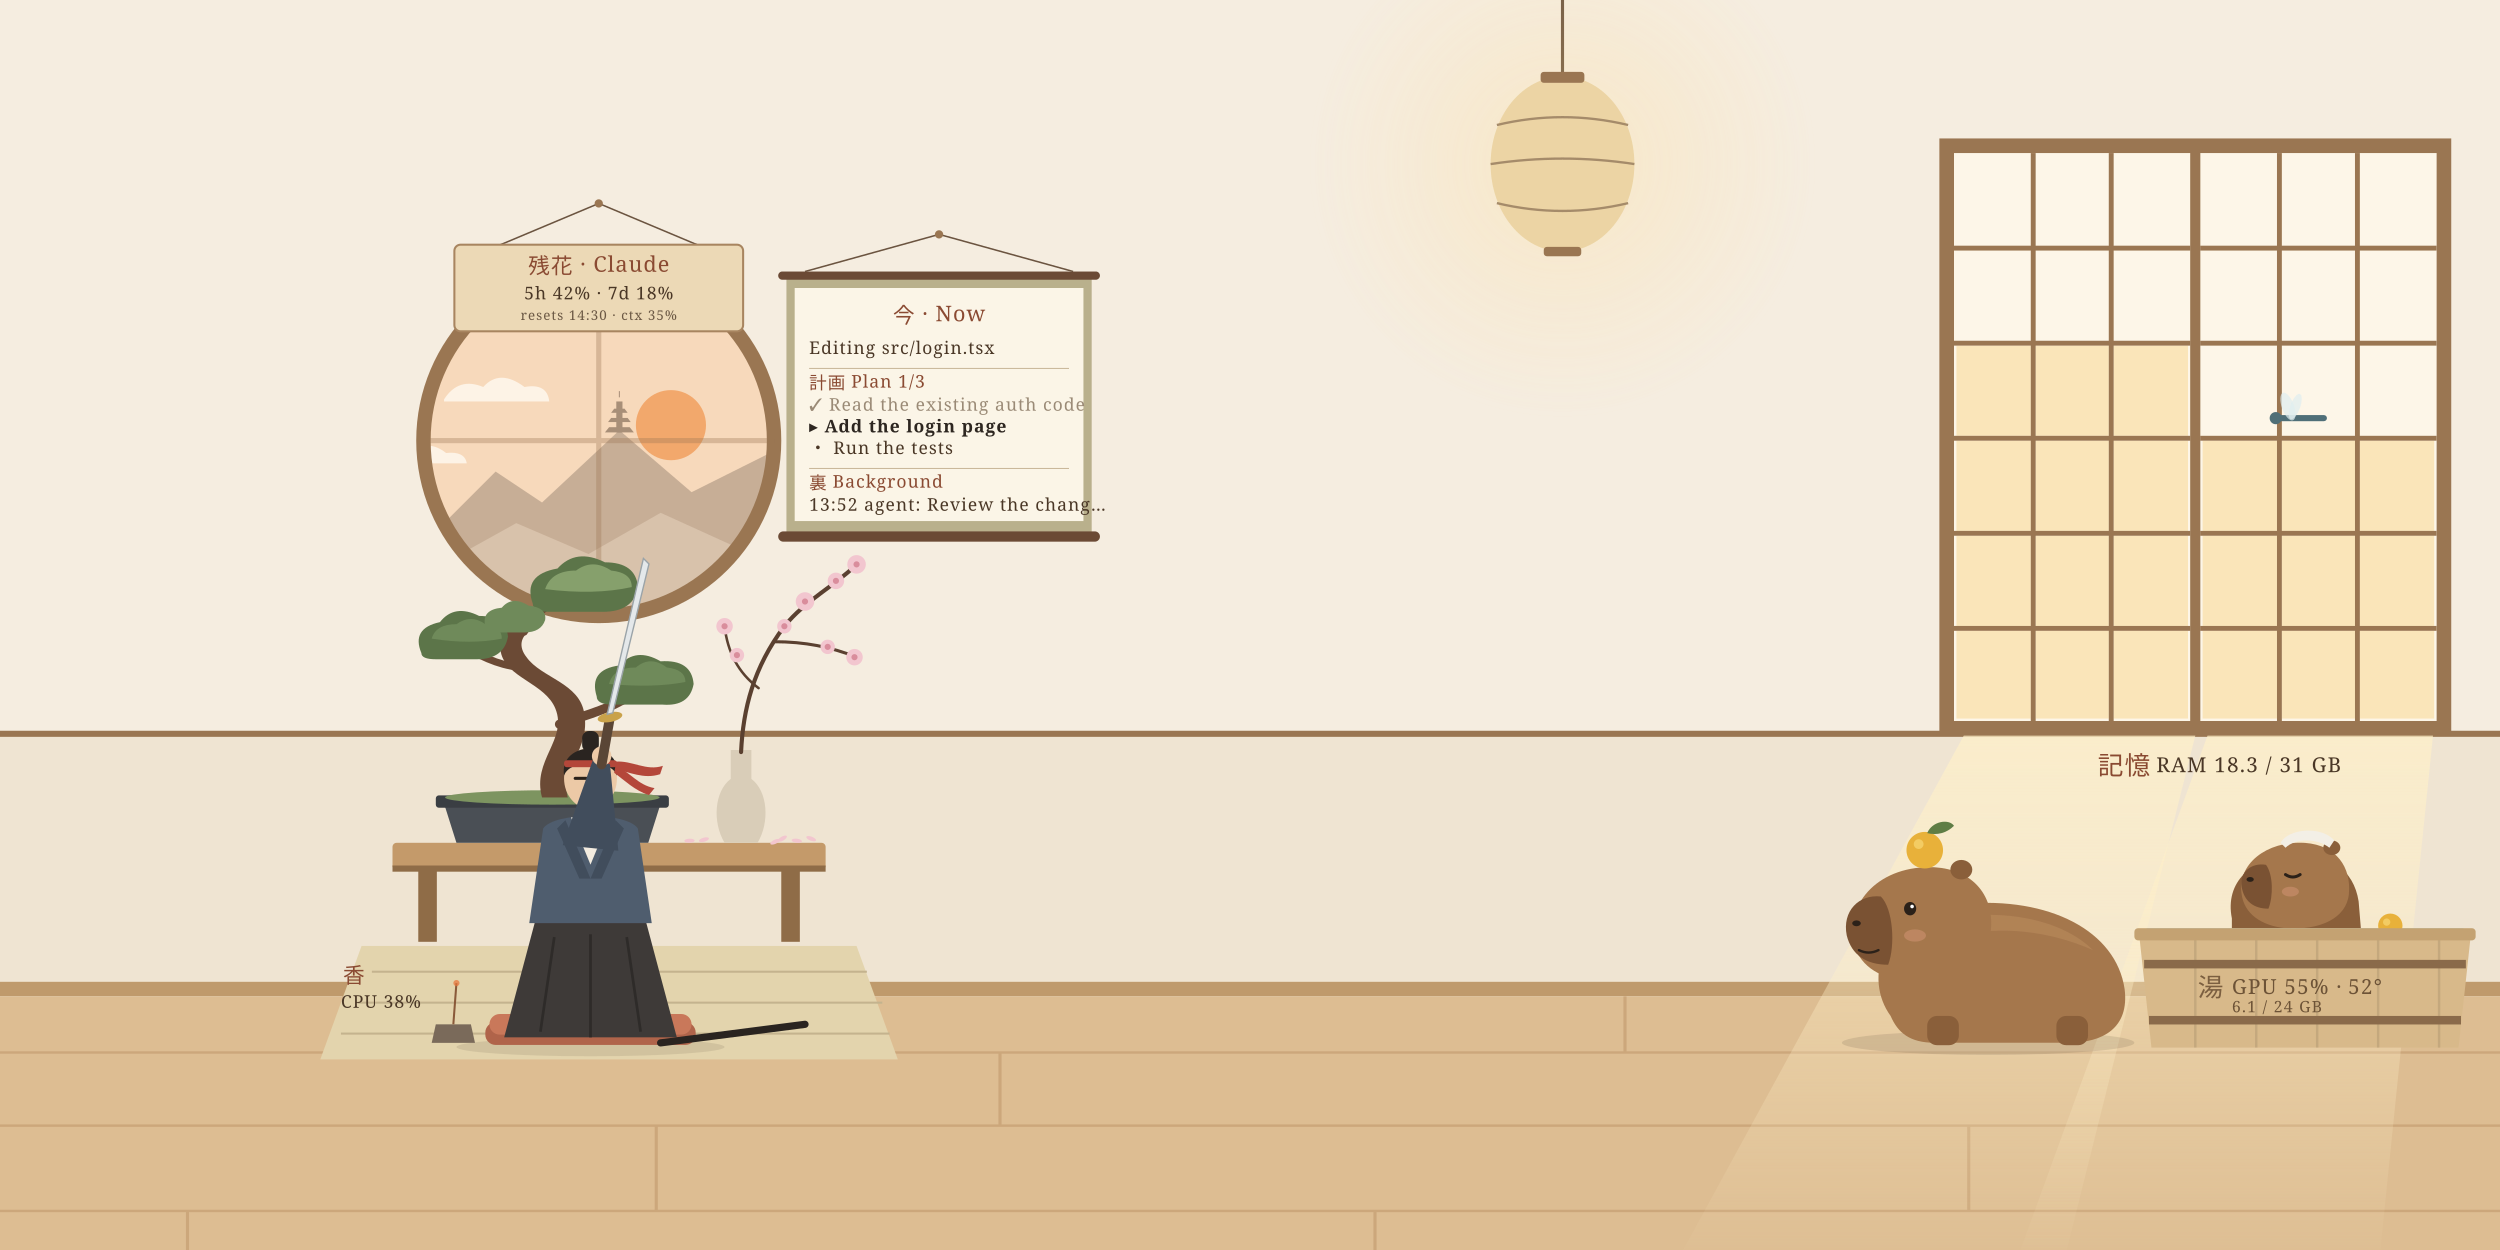
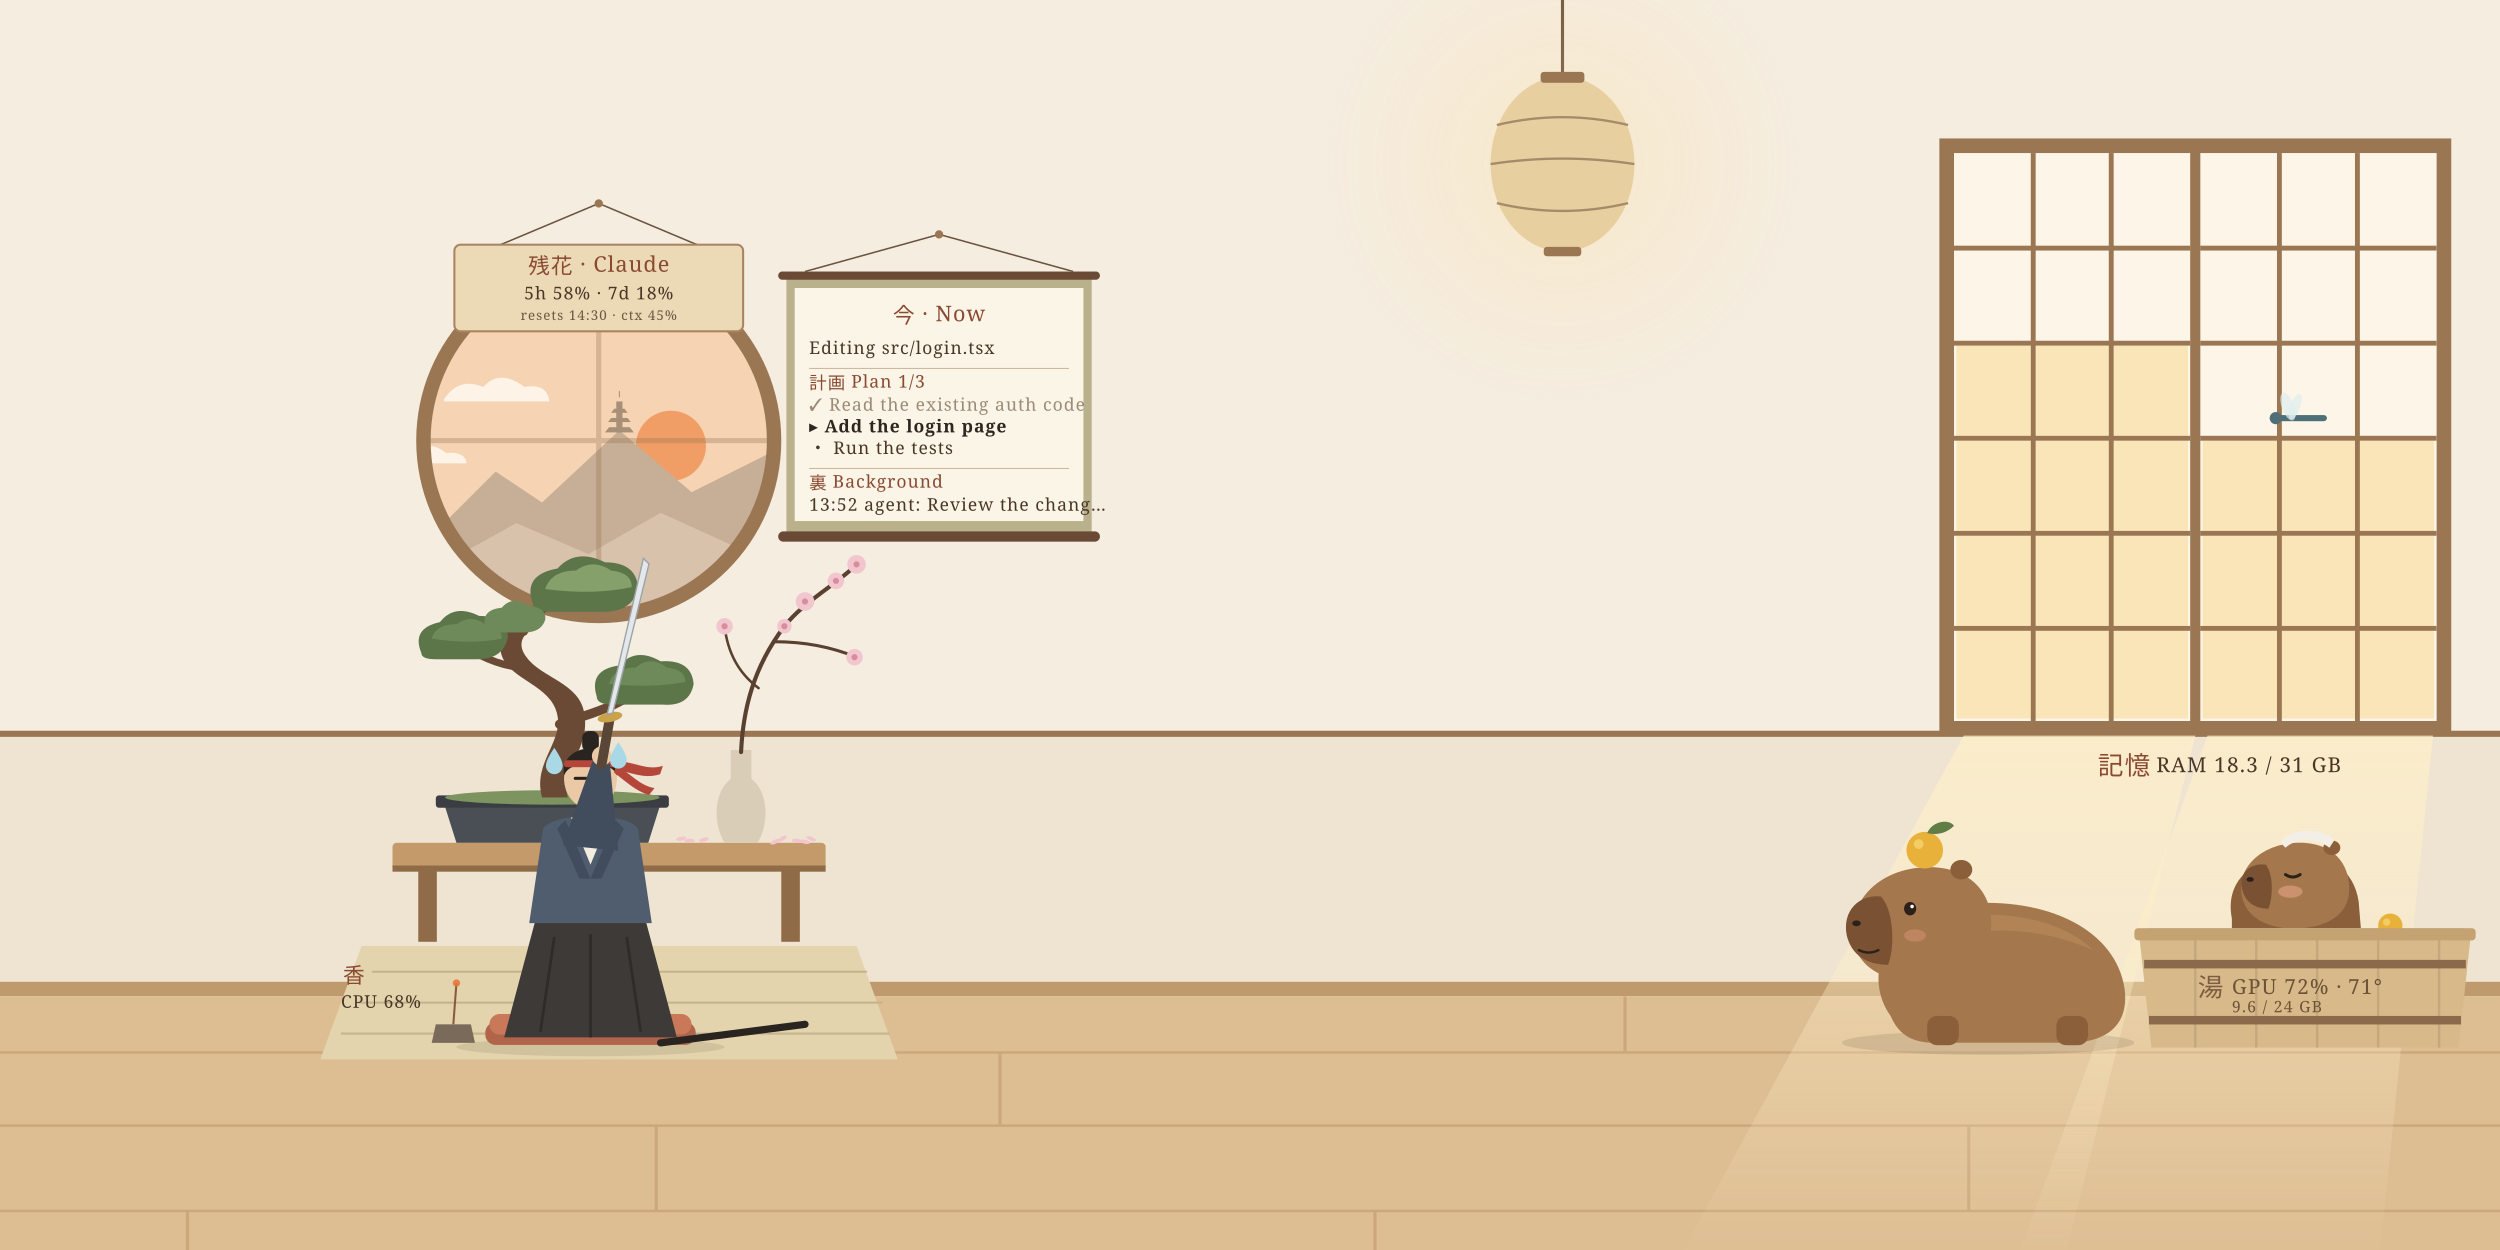
<svg xmlns="http://www.w3.org/2000/svg" width="1600" height="800" viewBox="0 70 1600 800" preserveAspectRatio="xMidYMid slice">
  <defs>
    <radialGradient id="lampglow" cx="50%" cy="50%" r="50%">
      <stop offset="0%" class="glow-in" />
      <stop offset="100%" class="glow-out" />
    </radialGradient>
    <linearGradient id="beam" x1="0" y1="0" x2="0" y2="1">
      <stop offset="0%" class="beam-top" />
      <stop offset="100%" class="beam-bot" />
    </linearGradient>
    <clipPath id="moonwin">
      <circle cx="270" cy="300" r="165" />
    </clipPath>
    <clipPath id="tubclip">
      <rect x="0" y="-200" width="400" height="300" />
    </clipPath>
    <filter id="steamsoft" x="-50%" y="-50%" width="200%" height="200%">
      <feGaussianBlur stdDeviation="4" />
    </filter>
  </defs>
  <style>
  .wall { fill: #f5ede0; }
  .wall-low { fill: #efe4d2; }
  .floor { fill: #ddbd92; }
  .plank { stroke: #cca77b; stroke-width: 2; fill: none; }
  .skirt { fill: #bf9a6c; }
  .frame { fill: #9a7652; }
  .frame-s { stroke: #9a7652; fill: none; }
  .paper { fill: #fdf6e8; }
  .sky { fill: #f8e6cf; }
  .mtn { fill: #d8c2ab; }
  .mtn2 { fill: #c7ae96; }
  .orb { fill: #f6c27c; }
  .cloud { fill: #fdf3e6; }
  .star { fill: #ffffff; opacity: 0; }
  .shelf { fill: #c49a6a; }
  .shelf-d { fill: #8f6c47; }
  .pot { fill: #4a4f55; }
  .pot-d { fill: #3a3e43; }
  .trunk { fill: #6b4a35; }
  .trunk-s { stroke: #6b4a35; fill: none; stroke-linecap: round; }
  .leaf1 { fill: #6f8a5a; }
  .leaf2 { fill: #86a06c; }
  .leaf3 { fill: #5c7549; }
  .moss { fill: #7d9460; }
  .vase { fill: #d9cdb8; }
  .branch { stroke: #5a4030; fill: none; stroke-linecap: round; }
  .bloom { fill: #f2c6cf; }
  .bloom-c { fill: #d98d9c; }
  .petal { fill: #f2c6cf; }
  .smear { stroke: #f2c6cf; fill: none; stroke-linecap: round; }
  .capy { fill: #a5774c; }
  .capy-d { fill: #8a5f3a; }
  .capy-l { fill: #b98a5c; }
  .snout { fill: #7a5233; }
  .ink { fill: #2b2119; }
  .ink-s { stroke: #2b2119; fill: none; stroke-linecap: round; }
  .blush { fill: #d99a7a; opacity: 0.45; }
  .yuzu { fill: #e8b13a; }
  .yuzu-l { fill: #f3cc63; }
  .leaf-y { fill: #5f7d45; }
  .tub { fill: #d8b98a; }
  .tub-d { fill: #c4a272; }
  .band { fill: #8a6a4a; }
  .water { fill: #b8d4d0; }
  .water-l { fill: #d3e6e3; }
  .steam { fill: #ffffff; opacity: 0.6; filter: url(#steamsoft); }
  .towel { fill: #f3efe6; }
  .lamp { fill: #fbe3b0; }
  .lamp-r { stroke: #a58b6a; fill: none; }
  .cord { stroke: #6b5440; fill: none; }
  .glow-in { stop-color: #ffd98f; stop-opacity: 0.4; }
  .glow-out { stop-color: #ffd98f; stop-opacity: 0; }
  .beam-top { stop-color: #fff0c8; stop-opacity: 0.7; }
  .beam-bot { stop-color: #fff0c8; stop-opacity: 0; }
  .fly { fill: #fff3c4; opacity: 0; }
  .df-body { fill: #4f6f78; }
  .df-wing { fill: #dfeef0; opacity: 0.7; }
  .speed { stroke: #8a6a4a; fill: none; stroke-linecap: round; opacity: 0; }
  .mat { fill: #e3d4ad; }
  .mat-l { stroke: #c4b38e; fill: none; }


  /* gentle drifts */
  .drift { animation: drift 60s -1000.00s linear infinite; }
  .drift2 { animation: drift 90s -1000.00s linear infinite; animation-delay:-1040.00s; }
  @keyframes drift { from { transform: translateX(-160px); } to { transform: translateX(360px); } }

  .beams { animation: beams 14s -1000.00s ease-in-out infinite; }
  @keyframes beams { 0%, 100% { opacity: 0.65; } 50% { opacity: 1; } }

  .lampswing { transform-box: view-box; transform-origin: 1000px 0px; animation: swing 9s -1000.00s ease-in-out infinite; }
  @keyframes swing { 0%, 100% { transform: rotate(-1.2deg); } 50% { transform: rotate(1.2deg); } }

  .glowpulse { animation: glow 6s -1000.00s ease-in-out infinite; }
  @keyframes glow { 0%, 100% { opacity: 0.85; } 50% { opacity: 1; } }

  .twinkle { animation: twinkle 7s -1000.00s ease-in-out infinite; }
  @keyframes twinkle { 0%, 100% { opacity: 0.35; } 50% { opacity: 1; } }

  /* bonsai: pads sway with follow-through, each a beat behind the last */
  .pad { transform-box: fill-box; transform-origin: 30% 90%; animation: sway 8s -1000.00s cubic-bezier(.45,0,.35,1) infinite; }
  .pad.p2 { animation-delay:-1000.50s; }
  .pad.p3 { animation-delay:-1001.00s; }
  .pad.p4 { animation-delay:-1001.50s; }
  @keyframes sway { 0%, 100% { transform: rotate(-1.5deg); } 50% { transform: rotate(1.8deg); } }

  .bloomsway { transform-box: fill-box; transform-origin: 0% 100%; animation: sway 10s -1000.00s ease-in-out infinite; }

  /* petals: fall in arcs, each with a smear trail on the fast part of the arc */
  .pf { animation: fall 16s -1000.00s linear infinite; opacity: 0; }
  .pf .spin { transform-box: fill-box; transform-origin: center; animation: spin 4s -1000.00s linear infinite; }
  .pf .smear { opacity: 0; animation: smear 16s -1000.00s linear infinite; }
  .d1 { animation-delay:-1000.00s; } .d1 .smear { animation-delay:-1000.00s; }
  .d2 { animation-delay:-1003.00s; } .d2 .smear { animation-delay:-1003.00s; }
  .d3 { animation-delay:-1006.00s; } .d3 .smear { animation-delay:-1006.00s; }
  .d4 { animation-delay:-1009.00s; } .d4 .smear { animation-delay:-1009.00s; }
  .d5 { animation-delay:-1012.00s; } .d5 .smear { animation-delay:-1012.00s; }
  .d6 { animation-delay:-1014.00s; } .d6 .smear { animation-delay:-1014.00s; }
  @keyframes fall {
    0% { transform: translate(0px, 0px); opacity: 0; }
    6% { opacity: 0.95; }
    25% { transform: translate(160px, 120px); }
    45% { transform: translate(260px, 260px); }
    65% { transform: translate(470px, 360px); }
    85% { transform: translate(640px, 520px); opacity: 0.9; }
    100% { transform: translate(760px, 640px); opacity: 0; }
  }
  @keyframes spin { from { transform: rotate(0deg) scaleX(1); } 50% { transform: rotate(180deg) scaleX(0.4); } to { transform: rotate(360deg) scaleX(1); } }
  @keyframes smear { 0%, 47% { opacity: 0; } 54% { opacity: 0.45; } 62%, 100% { opacity: 0; } }

  /* capybara one: breathing, blinking, ear flick, a head turn with anticipation */
  .breathe { transform-box: fill-box; transform-origin: 50% 100%; animation: breathe 5s -1000.00s ease-in-out infinite; }
  @keyframes breathe { 0%, 100% { transform: scale(1, 1); } 50% { transform: scale(1.012, 1.03); } }
  .head { transform-box: fill-box; transform-origin: 80% 80%; animation: look 16s -1000.00s infinite; }
  @keyframes look {
    0%, 52% { transform: rotate(0deg); animation-timing-function: ease-in; }
    56% { transform: rotate(3deg); animation-timing-function: cubic-bezier(.2,1.6,.4,1); }
    62%, 84% { transform: rotate(-7deg); animation-timing-function: ease-in-out; }
    92%, 100% { transform: rotate(0deg); }
  }
  .blink { transform-box: fill-box; transform-origin: center; animation: blink 6s -1000.00s infinite; }
  .blink.late { animation-delay:-1002.70s; animation-duration: 7.5s; }
  @keyframes blink { 0%, 94%, 100% { transform: scaleY(1); } 96% { transform: scaleY(0.1); } }
  .ear { transform-box: fill-box; transform-origin: 50% 100%; animation: flick 11s -1000.00s infinite; }
  @keyframes flick { 0%, 70%, 78%, 100% { transform: rotate(0deg); } 72% { transform: rotate(-22deg); } 74% { transform: rotate(10deg); } 76% { transform: rotate(-4deg); } }
  .yuzubob { transform-box: fill-box; transform-origin: 50% 100%; animation: bob 5s -1000.00s ease-in-out infinite; animation-delay:-1000.30s; }
  @keyframes bob { 0%, 100% { transform: translateY(0px) rotate(-2deg); } 50% { transform: translateY(-3px) rotate(2deg); } }

  /* capybara two, soaking: slow float and steam drawn on twos */
  .float { animation: float 7s -1000.00s ease-in-out infinite; }
  @keyframes float { 0%, 100% { transform: translateY(0px); } 50% { transform: translateY(4px); } }
  .ripple { transform-box: fill-box; transform-origin: center; animation: ripple 7s -1000.00s ease-out infinite; }
  @keyframes ripple { 0% { transform: scale(0.6); opacity: 0.7; } 100% { transform: scale(1.4); opacity: 0; } }
  .puff { transform-box: fill-box; transform-origin: center bottom; animation: steam 6s -1000.00s cubic-bezier(.3,.5,.45,1) infinite; opacity: 0; }
  .puff.s2 { animation-delay:-1002.00s; }
  .puff.s3 { animation-delay:-1004.00s; }
  @keyframes steam {
    0% { transform: translate(0px, 0px) scale(0.55); opacity: 0; }
    15% { opacity: 0.75; }
    45% { transform: translate(-8px, -50px) scale(1.05); opacity: 0.6; }
    75% { transform: translate(-16px, -92px) scale(1.35); opacity: 0.3; }
    100% { transform: translate(-22px, -128px) scale(1.6); opacity: 0; }
  }
  .yfloat { transform-box: fill-box; transform-origin: center; animation: yfloat 9s -1000.00s ease-in-out infinite; }
  @keyframes yfloat { 0%, 100% { transform: translate(0px, 0px) rotate(0deg); } 50% { transform: translate(14px, 2px) rotate(20deg); } }

  /* dragonfly dart, sakuga style: hold, snap across, hold */
  .dfly { animation: dart 18s -1000.00s infinite; }
  @keyframes dart {
    0%, 30% { transform: translate(0px, 0px); animation-timing-function: cubic-bezier(.7,0,.2,1); }
    34%, 64% { transform: translate(-260px, -60px); animation-timing-function: cubic-bezier(.7,0,.2,1); }
    68%, 100% { transform: translate(0px, 0px); }
  }
  .wing { transform-box: fill-box; transform-origin: 50% 100%; animation: wing 1.2s -1000.00s ease-in-out infinite; }
  @keyframes wing { 0%, 100% { transform: scaleY(1); } 50% { transform: scaleY(0.7); } }
  .lines1 { animation: lines1 18s -1000.00s infinite; }
  .lines2 { animation: lines2 18s -1000.00s infinite; }
  @keyframes lines1 { 0%, 30% { opacity: 0; } 32% { opacity: 0.5; } 36%, 100% { opacity: 0; } }
  @keyframes lines2 { 0%, 64% { opacity: 0; } 66% { opacity: 0.5; } 70%, 100% { opacity: 0; } }

  @keyframes firefly { 0%, 100% { opacity: 0.15; } 50% { opacity: 0.85; } }
  .f2 { animation-delay:-1001.70s; } .f3 { animation-delay:-1003.10s; } .f4 { animation-delay:-1004.20s; }
  .fdrift { animation: fdrift 12s -1000.00s ease-in-out infinite; }
  @keyframes fdrift { 0%, 100% { transform: translate(0px, 0px); } 50% { transform: translate(12px, -18px); } }


  /* samurai colors */
  .haori { fill: #4f5d6e; }
  .haori-d { fill: #414d5c; }
  .hakama { fill: #3e3a38; }
  .hakama-l { stroke: #2e2b29; fill: none; }
  .skin { fill: #ecc9a6; }
  .skin-d { fill: #d9b08a; }
  .hair { fill: #2a2420; }
  .inner { fill: #f3ece0; }
  .hband { fill: #b4473a; }
  .zabuton { fill: #c9785a; }
  .zabuton-d { fill: #b0644a; }
  .saya { stroke: #2a2420; fill: none; stroke-linecap: round; }
  .tsuka { stroke: #5a4636; fill: none; stroke-linecap: round; }
  .tsuba { fill: #c9a24a; }
  .censer { fill: #7a6a5a; }
  .stick { stroke: #8a5a3a; fill: none; }
  .ember { fill: #e8743a; }
  .smoke { stroke: #b8aea2; fill: none; stroke-linecap: round; opacity: 0; }
  .aura { stroke: #f0c987; fill: none; opacity: 0; }

  /* samurai motion: deep slow breath, headband tails on the breeze, incense smoke on twos, a slow ring of calm */
  .zen { transform-box: fill-box; transform-origin: 50% 100%; animation: zen 7s -1000.00s ease-in-out infinite; }
  @keyframes zen { 0%, 100% { transform: scale(1, 1); } 45% { transform: scale(1.01, 1.025); } }
  .tails { transform-box: fill-box; transform-origin: 0% 50%; animation: tails 3.6s -1000.00s cubic-bezier(.45,0,.35,1) infinite; }
  .tails.t2 { animation-delay:-1000.40s; }
  @keyframes tails { 0%, 100% { transform: rotate(-6deg) scaleX(1); } 50% { transform: rotate(8deg) scaleX(0.92); } }
  .wisp { animation: wisp 6s -1000.00s steps(12) infinite; }
  .wisp.w2 { animation-delay:-1003.00s; }
  @keyframes wisp {
    0% { transform: translate(0px, 0px); opacity: 0; }
    20% { opacity: 0.7; }
    100% { transform: translate(10px, -70px); opacity: 0; }
  }
  .emberglow { animation: emberglow 4s -1000.00s ease-in-out infinite; }
  @keyframes emberglow { 0%, 100% { opacity: 0.7; } 50% { opacity: 1; } }
  .calm { transform-box: fill-box; transform-origin: center; animation: calm 9s -1000.00s ease-out infinite; }
  @keyframes calm { 0% { transform: scale(0.7); opacity: 0; } 15% { opacity: 0.5; } 100% { transform: scale(1.35); opacity: 0; } }

  /* the corners and the room sit in a middle band that stays in view on any width */
  .roomb { transform: translate(0px, 104px) scale(1, 0.78); }
  .left, .pfall { transform: translate(205px, 154px) scale(0.66); }
  .right { transform: translate(352px, 104px) scale(0.78); }

  /* narrow and tall boxes: pull the corners inward so they stay in view */
  @media (max-aspect-ratio: 5/4) {
    .roomb, .pfall { transform: none; }
    .left { transform: translate(280px, 150px) scale(0.8); }
    .right { transform: translate(20px, 150px) scale(0.8); }
  }
  @media (max-aspect-ratio: 1/1) {
    .left { transform: translate(560px, -90px) scale(0.8); }
    .right { transform: translate(-258px, 190px) scale(0.8); }
    .shoji, .mat, .mat-l, .pfall { display: none; }
  }

  .lbl { font-family: 'Yu Mincho', 'Hiragino Mincho ProN', 'Noto Serif JP', serif; fill: #4a3726; letter-spacing: 1px; }
  .lbl-k { font-size: 21px; fill: #8a4a32; }
  .lbl-v { font-size: 17px; }
  .lbl-s { font-size: 13px; fill: #6b5844; }
  .burn { fill: #6b4f33; opacity: 0.85; }
  .plaque { fill: #ecd9b6; stroke: #a88560; stroke-width: 2; }
  .lbl-w { font-size: 17px; }
  .scroll-mount { fill: #b9b08c; }
  .scroll-paper { fill: #fbf5e7; }
  .scroll-rod { fill: #6b4a35; }
  .scroll-rule { stroke: #c9b79a; stroke-width: 1; fill: none; }
  .scroll-h { fill: #8a4a32; }
  .scroll-now { fill: #2d2620; font-weight: 600; }
  .scroll-done { fill: #9a8a76; }
  .lit { fill: #f8d792; opacity: 0.55; animation: litpulse 9s -1000.00s ease-in-out infinite; }
  @keyframes litpulse { 0%, 100% { opacity: 0.45; } 50% { opacity: 0.7; } }
  .fallen { fill: #f2c6cf; }
  /* the bath heats with the GPU */
  .bubble { fill: #eef7f5; stroke: #9cc5c1; stroke-width: 1; opacity: 0; transform-box: fill-box; transform-origin: center; animation: bubble 3s -1000.00s ease-in infinite; }
  @keyframes bubble { 0% { transform: translateY(0px) scale(0.6); opacity: 0; } 20% { opacity: 0.9; } 90% { opacity: 0.8; } 100% { transform: translateY(-26px) scale(1.15); opacity: 0; } }
  .flush { fill: #e0604a; opacity: 0.3; }
  .drop { fill: #a9d8e6; animation: drip 2.4s -1000.00s ease-in infinite; }
  @keyframes drip { 0% { transform: translateY(0px); opacity: 0; } 15% { opacity: 1; } 100% { transform: translateY(16px); opacity: 0; } }
  .eyewhite { fill: #ffffff; }
  .shock { stroke: #6b4f33; stroke-width: 3; stroke-linecap: round; fill: none; animation: shock 1.6s -1000.00s ease-in-out infinite; }
  @keyframes shock { 0%, 100% { opacity: 0.35; } 50% { opacity: 0.9; } }
  .shiver { animation: shiver 0.7s -1000.00s ease-in-out infinite; }
  @keyframes shiver { 0%, 100% { transform: translateX(-1.5px); } 50% { transform: translateX(1.5px); } }
  .hot { fill: #b4473a !important; }
  /* outside the round window */
  .bird { stroke: #5a4a3c; stroke-width: 2.2; fill: none; stroke-linecap: round; }
  .birds { opacity: 0; animation: birds 26s -1000.00s linear infinite; }
  @keyframes birds { 0% { transform: translate(0px, 0px); opacity: 0; } 3% { opacity: 0.9; } 40% { transform: translate(240px, -20px); opacity: 0.9; } 43%, 100% { transform: translate(252px, -21px); opacity: 0; } }
  .flap { transform-box: fill-box; transform-origin: center; animation: flap 0.9s -1000.00s ease-in-out infinite alternate; }
  @keyframes flap { from { transform: scaleY(1); } to { transform: scaleY(0.35); } }
  /* heavier training */
  .dust { fill: #c9ab80; opacity: 0; transform-box: fill-box; transform-origin: center bottom; animation: dust 4.2s -1000.00s ease-out infinite; }
  @keyframes dust { 0%, 44% { opacity: 0; transform: scale(0.4); } 50% { opacity: 0.6; transform: scale(1); } 75%, 100% { opacity: 0; transform: scale(1.8); } }
  .speedfx { stroke: #c49a62; stroke-width: 3; stroke-linecap: round; animation: speedfx 1.9s -1000.00s ease-in-out infinite alternate; }
  @keyframes speedfx { from { opacity: 0.35; } to { opacity: 0.75; } }
  /* sword practice */
  .blade { fill: #e4e8ea; stroke: #9aa3a8; stroke-width: 1; }
  .swing { transform-origin: 0px 0px; animation: cut 4.2s -1000.00s infinite; }
  @keyframes cut {
    0%, 30% { transform: rotate(-8deg); animation-timing-function: ease-out; }
    40% { transform: rotate(-22deg); animation-timing-function: cubic-bezier(.8,0,.2,1); }
    47% { transform: rotate(118deg); animation-timing-function: ease-out; }
    52%, 70% { transform: rotate(112deg); animation-timing-function: ease-in-out; }
    92%, 100% { transform: rotate(-8deg); }
  }
  .smear-arc { fill: #fffaf0; opacity: 0; animation: smeararc 4.2s -1000.00s infinite; }
  @keyframes smeararc { 0%, 41% { opacity: 0; } 46% { opacity: 0.6; } 56%, 100% { opacity: 0; } }
  .kata { animation: dip 4.2s -1000.00s infinite; }
  @keyframes dip { 0%, 42% { transform: translateY(0px); } 48%, 66% { transform: translateY(4px); } 90%, 100% { transform: translateY(0px); } }
  .dfly, .lines1, .lines2 { animation-duration: 6s !important; }
+   .swing, .smear-arc, .kata, .dust { animation-duration: 2.8s !important; }
+   .smear-arc { fill: #ffffff; }
</style>
  <rect class="wall" x="-400" y="-600" width="2400" height="2200" />
  <g class="roomb">
    <rect class="wall" x="-400" y="-200" width="2400" height="760" />
    <rect class="wall-low" x="-400" y="560" width="2400" height="210" />
    <rect class="frame" x="-400" y="556" width="2400" height="5" />
    <rect class="skirt" x="-400" y="762" width="2400" height="12" />
    <rect class="floor" x="-400" y="774" width="2400" height="900" />
    <path class="plank" d="M-400 820H2000M-400 880H2000M-400 950H2000M-400 1030H2000M-400 1120H2000M220 774V820M640 820V880M1040 774V820M420 880V950M1260 880V950M880 950V1030M120 950V1030M560 1030V1120M1400 1030V1120" />
  </g>
  <g class="lampswing">
    <path class="cord" stroke-width="2" d="M1000 0V120" />
-     <circle class="glowpulse" cx="1000" cy="175" r="162" fill="url(#lampglow)" opacity="0.74" />
+     <circle class="glowpulse" cx="1000" cy="175" r="154" fill="url(#lampglow)" opacity="0.66" />
    <ellipse class="lamp" cx="1000" cy="175" rx="46" ry="56" />
-     <ellipse cx="1000" cy="175" rx="46" ry="56" fill="#8a7458" opacity="0.14" />
+     <ellipse cx="1000" cy="175" rx="46" ry="56" fill="#8a7458" opacity="0.18" />
    <path class="lamp-r" stroke-width="1.5" d="M958 150Q1000 140 1042 150M954 175Q1000 168 1046 175M958 200Q1000 210 1042 200" />
    <rect class="frame" x="986" y="116" width="28" height="7" rx="2" />
    <rect class="frame" x="988" y="228" width="24" height="6" rx="2" />
  </g>
  <g class="left">
    <g clip-path="url(#moonwin)">
-       <rect x="100" y="130" width="340" height="340" fill="#f7d9bb" />
+       <rect x="100" y="130" width="340" height="340" fill="#f6d4b3" />
      <g transform="translate(80 205) scale(1.7)">
        <g class="birds">
          <g transform="translate(0 0) scale(1)">
            <path class="bird flap" style="animation-delay:-1000.00s" d="M0 0q5 -6 10 0q5 -6 10 0" />
          </g>
          <g transform="translate(18 9) scale(0.8)">
            <path class="bird flap" style="animation-delay:-1000.30s" d="M0 0q5 -6 10 0q5 -6 10 0" />
          </g>
          <g transform="translate(34 -4) scale(0.9)">
            <path class="bird flap" style="animation-delay:-1000.60s" d="M0 0q5 -6 10 0q5 -6 10 0" />
          </g>
        </g>
      </g>
      <circle class="star twinkle" cx="190" cy="210" r="2" />
      <circle class="star twinkle" cx="330" cy="190" r="1.6" style="animation-delay:-1002.00s" />
      <circle class="star twinkle" cx="250" cy="250" r="1.4" style="animation-delay:-1004.00s" />
      <circle class="star twinkle" cx="380" cy="270" r="1.8" style="animation-delay:-1005.50s" />
-       <circle cx="340" cy="285" r="34" fill="#f2a86c" />
+       <circle cx="340" cy="305" r="34" fill="#f09e66" />
      <g class="drift">
        <path class="cloud" d="M120 260q14-22 38-12q16-18 40 0q22-4 24 14H120Z" />
      </g>
      <g class="drift2">
        <path class="cloud" d="M60 320q10-16 30-8q14-14 32 0q18-2 20 10H60Z" />
      </g>
      <path class="mtn2" d="M100 400L170 330L215 360L290 290L360 350L440 310V470H100Z" />
      <g fill="#a88f78">
        <rect x="287" y="262" width="6" height="30" />
        <path d="M276 292h28l-4-5h-20zM279 282h22l-3-4h-16zM282 273h16l-3-4h-10zM289.5 258h1v-6h-1z" />
      </g>
      <path class="mtn" d="M100 430L190 380L260 410L330 370L440 420V470H100Z" />
    </g>
    <circle class="frame-s" stroke-width="14" cx="270" cy="300" r="170" />
    <path class="frame-s" stroke-width="5" d="M100 300H440M270 130V470" opacity="0.35" />
    <path class="cord" stroke-width="1.5" d="M270 70L170 112M270 70L370 112" />
    <circle class="frame" cx="270" cy="70" r="4" />
    <rect class="plaque" x="130" y="110" width="280" height="84" rx="6" />
    <text class="lbl lbl-k" x="270" y="138" text-anchor="middle">残花 · Claude</text>
-     <text class="lbl lbl-v" x="270" y="163" text-anchor="middle">5h 42%  ·  7d 18%</text>
-     <text class="lbl lbl-s" x="270" y="183" text-anchor="middle">resets 14:30  ·  ctx 35%</text>
+     <text class="lbl lbl-v" x="270" y="163" text-anchor="middle">5h 58%  ·  7d 18%</text>
+     <text class="lbl lbl-s" x="270" y="183" text-anchor="middle">resets 14:30  ·  ctx 45%</text>
    <g class="kakejiku">
      <path class="cord" stroke-width="1.5" d="M600 100L470 136M600 100L730 136" />
      <circle class="frame" cx="600" cy="100" r="4" />
      <rect class="scroll-mount" x="452" y="140" width="296" height="250" />
      <rect class="scroll-paper" x="460" y="152" width="280" height="226" />
      <rect class="scroll-rod" x="444" y="136" width="312" height="8" rx="4" />
      <rect class="scroll-rod" x="444" y="388" width="312" height="10" rx="5" />
      <text class="lbl lbl-k" x="600" y="186" text-anchor="middle">今 · Now</text>
      <text class="lbl lbl-w" x="474" y="216">Editing src/login.tsx</text>
      <path class="scroll-rule" d="M474 230H726" />
      <text class="lbl lbl-w scroll-h" x="474" y="250">計画 Plan  1/3</text>
      <text class="lbl lbl-w scroll-done" x="474" y="271">✓ Read the existing auth code</text>
      <text class="lbl lbl-w scroll-now" x="474" y="292">▸ Add the login page</text>
      <text class="lbl lbl-w" x="474" y="313">・ Run the tests</text>
      <path class="scroll-rule" d="M474 327H726" />
      <text class="lbl lbl-w scroll-h" x="474" y="347">裏 Background</text>
      <text class="lbl lbl-w" x="474" y="368">13:52 agent: Review the chang…</text>
    </g>
    <path class="mat" d="M40 790H520L560 900H0Z" />
    <path class="mat-l" stroke-width="2" d="M50 815H530M36 845H545M20 875H552" />
    <rect class="shelf" x="70" y="690" width="420" height="26" rx="4" />
    <rect class="shelf-d" x="70" y="712" width="420" height="6" />
    <rect class="shelf-d" x="95" y="716" width="18" height="70" />
    <rect class="shelf-d" x="447" y="716" width="18" height="70" />
    <path class="pot" d="M120 652H330L318 690H132Z" />
    <rect class="pot-d" x="112" y="644" width="226" height="12" rx="3" />
    <ellipse class="moss" cx="225" cy="646" rx="104" ry="7" />
    <path class="trunk" d="M215 646C205 610 240 590 228 560C218 535 180 530 175 505C172 490 182 478 196 476L204 484C194 490 192 500 200 510C214 530 252 535 256 565C262 600 232 618 240 646Z" />
    <path class="trunk-s" stroke-width="9" d="M232 575C260 565 285 560 310 540" />
    <path class="trunk-s" stroke-width="7" d="M200 520C180 520 160 512 140 500" />
    <path class="trunk-s" stroke-width="6" d="M198 486C210 465 230 452 250 448" />
    <g class="pad p1">
      <path class="leaf3" d="M268 548q-8-26 22-30q16-18 40-4q30-2 32 22q-4 22-30 20H284q-16 0-16-8Z" />
      <path class="leaf1" d="M280 536q4-16 26-16q14-12 30 0q18 2 18 14q-30 6-74 2Z" />
    </g>
    <g class="pad p2">
      <path class="leaf3" d="M98 506q-10-24 18-30q14-18 38-6q26 0 28 20q-4 22-30 22H112q-14 0-14-6Z" />
      <path class="leaf1" d="M108 492q4-14 24-14q14-10 28 0q16 2 16 14q-30 6-68 0Z" />
    </g>
    <g class="pad p3">
      <path class="leaf3" d="M206 458q-10-28 24-34q18-20 46-6q30 0 32 24q-4 24-34 24H222q-16 0-16-8Z" />
      <path class="leaf2" d="M218 444q6-18 30-18q16-12 34 0q20 2 20 16q-36 8-84 2Z" />
    </g>
    <g class="pad p4">
      <path class="leaf1" d="M160 480q-4-16 16-18q10-12 26-2q18 2 16 14q-4 12-20 12h-28q-10 0-10-6Z" />
    </g>
    <ellipse class="fallen" cx="448" cy="686" rx="5" ry="2" transform="rotate(-30 448 686)" />
    <ellipse class="fallen" cx="462" cy="688" rx="5" ry="2" transform="rotate(7 462 688)" />
    <ellipse class="fallen" cx="372" cy="687" rx="5" ry="2" transform="rotate(-16 372 687)" />
    <ellipse class="fallen" cx="476" cy="686" rx="5" ry="2" transform="rotate(21 476 686)" />
    <ellipse class="fallen" cx="358" cy="688" rx="5" ry="2" transform="rotate(-2 358 688)" />
    <ellipse class="fallen" cx="441" cy="689" rx="5" ry="2" transform="rotate(-25 441 689)" />
+     <ellipse class="fallen" cx="470" cy="689" rx="5" ry="2" transform="rotate(12 470 689)" />
+     <ellipse class="fallen" cx="350" cy="686" rx="5" ry="2" transform="rotate(-11 350 686)" />
    <path class="vase" d="M392 690C380 670 382 640 398 628V600H418V628C434 640 436 670 424 690Z" />
    <g class="bloomsway">
      <path class="branch" stroke-width="4" d="M408 602C410 560 420 520 450 480C470 455 500 440 520 420" />
      <path class="branch" stroke-width="3" d="M440 495C470 495 495 500 520 510" />
      <path class="branch" stroke-width="2.5" d="M425 540C405 525 395 505 392 480" />
      <g class="bloom">
        <circle cx="470" cy="456" r="9" />
        <circle cx="518" cy="510" r="8" />
        <circle cx="520" cy="420" r="9" />
        <circle cx="392" cy="480" r="8" />
        <circle cx="450" cy="480" r="7" />
        <circle cx="500" cy="436" r="8" />
-         <circle cx="492" cy="500" r="7" />
-         <circle cx="404" cy="508" r="7" />
      </g>
      <g class="bloom-c">
        <circle cx="470" cy="456" r="3" />
        <circle cx="518" cy="510" r="3" />
        <circle cx="520" cy="420" r="3" />
        <circle cx="392" cy="480" r="3" />
        <circle cx="450" cy="480" r="3" />
        <circle cx="500" cy="436" r="3" />
-         <circle cx="492" cy="500" r="3" />
-         <circle cx="404" cy="508" r="3" />
      </g>
    </g>
    <g class="samurai">
      <ellipse class="aura" style="display:none" stroke-width="3" cx="262" cy="790" rx="120" ry="110" />
      <ellipse class="ink" cx="262" cy="888" rx="130" ry="9" opacity="0.1" />
      <rect class="zabuton-d" x="160" y="864" width="204" height="22" rx="10" />
      <rect class="zabuton" x="164" y="856" width="196" height="20" rx="10" />
      <g transform="translate(262 884) scale(1.35) translate(-262 -884)">
+         <ellipse class="dust" cx="208" cy="878" rx="24" ry="8" />
+         <ellipse class="dust" cx="318" cy="878" rx="24" ry="8" />
        <g class="kata">
          <path class="hakama" d="M224 790L300 790L324 880H200Z" />
          <path class="hakama-l" stroke-width="2" d="M262 806V880M236 808L226 876M288 808L298 876" />
          <path class="haori" d="M228 730C236 718 288 718 296 730L306 798H218Z" />
          <path class="inner" d="M248 722L262 756L276 722Z" />
          <path class="haori-d" d="M244 724L262 766L254 766L238 730Z" />
          <path class="haori-d" d="M280 724L262 766L270 766L286 730Z" />
          <rect class="skin-d" x="254" y="700" width="16" height="22" rx="4" />
          <ellipse class="skin" cx="262" cy="694" rx="19" ry="22" />
          <path class="hair" d="M243 692C239 666 285 666 281 692C277 680 247 680 243 692Z" />
          <rect class="hair" x="256" y="660" width="12" height="15" rx="5" />
          <rect class="hband" x="243" y="681" width="38" height="5" rx="2" />
          <path class="tails hband" d="M280 682C292 681 302 689 314 685L312 691C300 695 290 689 280 688Z" />
          <path class="tails t2 hband" d="M280 685C290 689 296 699 308 701L304 706C294 703 286 695 279 690Z" />
          <path class="ink-s" stroke-width="2.2" d="M251 694h8M266 694h8" />
          <path class="ink-s" stroke-width="1.6" d="M257 708h10" opacity="0.6" />
          <g transform="translate(262 740)">
            <path class="smear-arc" d="M39 -201A205 205 0 0 1 142 147L104 108A150 150 0 0 0 29 -147Z" />
            <g class="swing">
              <path class="haori-d" d="M-20 2L2 -60L14 -56L20 6Z" />
              <circle class="skin" cx="8" cy="-62" r="7" />
              <path class="tsuka" stroke-width="7" d="M8 -56L14 -90" />
              <ellipse class="tsuba" cx="14" cy="-90" rx="9" ry="3.5" transform="rotate(-11 14 -90)" />
              <path class="blade" d="M12 -92L16 -93L42 -200L38 -204Z" />
            </g>
          </g>
+           <path class="drop" style="animation-delay:-1000.00s" d="M282 668c4 6 6 10 6 13a6 6 0 0 1-12 0c0-3 2-7 6-13z" />
+           <path class="drop" style="animation-delay:-1001.10s" d="M236 672c4 6 6 10 6 13a6 6 0 0 1-12 0c0-3 2-7 6-13z" />
        </g>
      </g>
      <g>
        <path class="saya" stroke-width="7" d="M330 884L470 866" />
      </g>
      <g>
        <path class="censer" d="M108 884H150L146 866H112Z" />
        <path class="stick" stroke-width="2" d="M129 866L132 826" />
-         <circle class="ember" cx="132" cy="826" r="3.0" opacity="0.72" />
-         <path class="smoke wisp" stroke-width="2.6" style="animation-duration:5.05s;animation-delay:-1000.00s" d="M132 822C126 812 140 804 132 794C126 786 136 780 133 772" />
-         <path class="smoke wisp" stroke-width="2.4" style="animation-duration:5.05s;animation-delay:-1001.68s" d="M132 822C138 812 124 804 132 794C138 786 128 780 133 772" />
-         <path class="smoke wisp" stroke-width="2.2" style="animation-duration:5.05s;animation-delay:-1003.37s" d="M132 822C126 812 140 804 132 794C126 786 136 780 133 772" />
+         <circle class="ember" cx="132" cy="826" r="3.6" opacity="0.86" />
+         <path class="smoke wisp" stroke-width="2.6" style="animation-duration:4.30s;animation-delay:-1000.00s" d="M132 822C126 812 140 804 132 794C126 786 136 780 133 772" />
+         <path class="smoke wisp" stroke-width="2.4" style="animation-duration:4.30s;animation-delay:-1001.07s" d="M132 822C138 812 124 804 132 794C138 786 128 780 133 772" />
+         <path class="smoke wisp" stroke-width="2.2" style="animation-duration:4.30s;animation-delay:-1002.15s" d="M132 822C126 812 140 804 132 794C126 786 136 780 133 772" />
+         <path class="smoke wisp" stroke-width="2.0" style="animation-duration:4.30s;animation-delay:-1003.22s" d="M132 822C138 812 124 804 132 794C138 786 128 780 133 772" />
      </g>
    </g>
    <text class="lbl lbl-k" x="22" y="826">香</text>
-     <text class="lbl lbl-v" x="20" y="850">CPU 38%</text>
+     <text class="lbl lbl-v" x="20" y="850">CPU 68%</text>
    <g class="fdrift">
      <circle class="fly" cx="150" cy="420" r="3.5" />
      <circle class="fly f2" cx="330" cy="470" r="3" />
      <circle class="fly f3" cx="90" cy="600" r="3" />
      <circle class="fly f4" cx="380" cy="560" r="2.6" />
    </g>
  </g>
  <g class="pfall">
    <g transform="translate(500 430)">
      <g class="pf d1">
        <path class="smear" stroke-width="5" d="M-30 -40Q-10 -10 0 0" />
        <path class="petal spin" d="M0 0c4-7 13-7 15 0c-2 7-11 7-15 0Z" />
      </g>
    </g>
    <g transform="translate(470 460)">
      <g class="pf d2">
        <path class="smear" stroke-width="4" d="M-28 -36Q-8 -8 0 0" />
        <path class="petal spin" d="M0 0c4-6 12-6 13 0c-1 6-9 6-13 0Z" />
      </g>
    </g>
    <g transform="translate(520 510)">
      <g class="pf d3">
        <path class="smear" stroke-width="5" d="M-30 -40Q-10 -10 0 0" />
        <path class="petal spin" d="M0 0c4-7 13-7 15 0c-2 7-11 7-15 0Z" />
      </g>
    </g>
    <g transform="translate(395 480)">
      <g class="pf d4">
        <path class="smear" stroke-width="4" d="M-28 -36Q-8 -8 0 0" />
        <path class="petal spin" d="M0 0c3-6 11-6 12 0c-1 6-9 6-12 0Z" />
      </g>
    </g>
    <g transform="translate(540 425)">
      <g class="pf d5">
        <path class="smear" stroke-width="5" d="M-30 -40Q-10 -10 0 0" />
        <path class="petal spin" d="M0 0c4-7 13-7 15 0c-2 7-11 7-15 0Z" />
      </g>
    </g>
    <g transform="translate(450 485)">
      <g class="pf d6">
        <path class="smear" stroke-width="4" d="M-28 -36Q-8 -8 0 0" />
        <path class="petal spin" d="M0 0c3-6 11-6 12 0c-1 6-9 6-12 0Z" />
      </g>
    </g>
  </g>
  <g class="right">
    <g class="shoji">
      <rect class="frame" x="1140" y="70" width="420" height="490" />
      <rect class="paper" x="1152" y="82" width="194" height="466" />
      <rect class="paper" x="1354" y="82" width="194" height="466" />
      <rect class="lit" x="1154" y="474" width="61" height="72" style="animation-delay:-1000.00s" />
      <rect class="lit" x="1219" y="474" width="60" height="72" style="animation-delay:-1001.30s" />
      <rect class="lit" x="1283" y="474" width="61" height="72" style="animation-delay:-1002.60s" />
      <rect class="lit" x="1356" y="474" width="61" height="72" style="animation-delay:-1003.90s" />
      <rect class="lit" x="1421" y="474" width="60" height="72" style="animation-delay:-1005.20s" />
      <rect class="lit" x="1485" y="474" width="61" height="72" style="animation-delay:-1006.50s" />
      <rect class="lit" x="1154" y="396" width="61" height="74" style="animation-delay:-1007.80s" />
      <rect class="lit" x="1219" y="396" width="60" height="74" style="animation-delay:-1000.10s" />
      <rect class="lit" x="1283" y="396" width="61" height="74" style="animation-delay:-1001.40s" />
      <rect class="lit" x="1356" y="396" width="61" height="74" style="animation-delay:-1002.70s" />
      <rect class="lit" x="1421" y="396" width="60" height="74" style="animation-delay:-1004.00s" />
      <rect class="lit" x="1485" y="396" width="61" height="74" style="animation-delay:-1005.30s" />
      <rect class="lit" x="1154" y="318" width="61" height="74" style="animation-delay:-1006.60s" />
      <rect class="lit" x="1219" y="318" width="60" height="74" style="animation-delay:-1007.90s" />
      <rect class="lit" x="1283" y="318" width="61" height="74" style="animation-delay:-1000.20s" />
      <rect class="lit" x="1356" y="318" width="61" height="74" style="animation-delay:-1001.50s" />
      <rect class="lit" x="1421" y="318" width="60" height="74" style="animation-delay:-1002.80s" />
      <rect class="lit" x="1485" y="318" width="61" height="74" style="animation-delay:-1004.10s" />
      <rect class="lit" x="1154" y="240" width="61" height="74" style="animation-delay:-1005.40s" />
      <rect class="lit" x="1219" y="240" width="60" height="74" style="animation-delay:-1006.70s" />
      <rect class="lit" x="1283" y="240" width="61" height="74" style="animation-delay:-1008.00s" />
      <path class="frame-s" stroke-width="4" d="M1152 160H1346M1152 238H1346M1152 316H1346M1152 394H1346M1152 472H1346M1217 82V548M1281 82V548" />
      <path class="frame-s" stroke-width="4" d="M1354 160H1548M1354 238H1548M1354 316H1548M1354 394H1548M1354 472H1548M1419 82V548M1483 82V548" />
      <rect class="frame" x="1346" y="82" width="8" height="466" />
      <g class="beams">
        <path d="M1160 560L1350 560L1240 1000L920 1000Z" fill="url(#beam)" />
        <path d="M1360 560L1545 560L1500 1000L1200 1000Z" fill="url(#beam)" />
      </g>
      <g transform="translate(1420 300)">
        <path class="speed lines1" stroke-width="2" d="M-200 -40H-120M-230 -52H-150M-180 -28H-110" />
        <path class="speed lines2" stroke-width="2" d="M-60 20H20M-90 8H-10M-40 32H30" />
        <g class="dfly">
          <rect class="df-body" x="-2" y="-3" width="40" height="5" rx="2.5" />
          <circle class="df-body" cx="-4" cy="-0.5" r="5" />
          <g class="wing">
            <ellipse class="df-wing" cx="6" cy="-10" rx="5" ry="12" transform="rotate(-20 6 -10)" />
            <ellipse class="df-wing" cx="12" cy="-10" rx="4" ry="11" transform="rotate(20 12 -10)" />
          </g>
        </g>
      </g>
    </g>
    <g transform="translate(1310 640)">
-       <g class="puff" style="animation-duration:5.35s;animation-delay:-1000.00s">
+       <g class="puff" style="animation-duration:4.84s;animation-delay:-1000.00s">
        <circle class="steam" cx="30" cy="20" r="12" />
        <circle class="steam" cx="47" cy="10" r="7" />
      </g>
-       <g class="puff" style="animation-duration:5.35s;animation-delay:-1001.34s">
+       <g class="puff" style="animation-duration:4.84s;animation-delay:-1000.97s">
        <circle class="steam" cx="77" cy="20" r="17" />
        <circle class="steam" cx="94" cy="10" r="12" />
      </g>
-       <g class="puff" style="animation-duration:5.35s;animation-delay:-1002.67s">
+       <g class="puff" style="animation-duration:4.84s;animation-delay:-1001.94s">
        <circle class="steam" cx="124" cy="20" r="14" />
        <circle class="steam" cx="141" cy="10" r="9" />
      </g>
-       <g class="puff" style="animation-duration:5.35s;animation-delay:-1004.01s">
+       <g class="puff" style="animation-duration:4.84s;animation-delay:-1002.90s">
        <circle class="steam" cx="171" cy="20" r="19" />
        <circle class="steam" cx="188" cy="10" r="14" />
+       </g>
+       <g class="puff" style="animation-duration:4.84s;animation-delay:-1003.87s">
+         <circle class="steam" cx="38" cy="20" r="16" />
+         <circle class="steam" cx="55" cy="10" r="11" />
      </g>
      <g class="float" clip-path="url(#tubclip)">
        <g transform="translate(70 0)">
          <path class="capy-d" d="M0 70C-6 40 16 20 50 18C80 16 100 30 104 56L106 80H0Z" />
          <path class="capy" d="M8 50C4 26 28 6 60 8C86 10 98 28 96 50C94 70 72 80 44 78C24 76 10 66 8 50Z" />
          <path class="snout" d="M8 44C6 32 16 24 28 26C34 34 34 52 30 62C18 62 10 56 8 44Z" />
          <ellipse class="ink" cx="15" cy="38" rx="3" ry="2" />
          <ellipse class="capy-d" cx="82" cy="12" rx="7" ry="6" />
          <path class="ink-s" stroke-width="2.5" d="M44 34q6 4 12 0" />
-           <ellipse class="blush" cx="48" cy="48" rx="7" ry="4" />
+           <ellipse class="blush" cx="48" cy="48" rx="10" ry="5" style="opacity:0.75" />
          <path class="towel" d="M40 8C46 -4 74 -6 84 6L80 12C70 4 52 4 44 12Z" />
        </g>
      </g>
      <path class="water" d="M0 78H260V92H0Z" />
      <ellipse class="water-l ripple" cx="120" cy="84" rx="40" ry="5" />
+       <circle class="bubble" cx="12" cy="86" r="2.5" style="animation-duration:3s;animation-delay:-1000.00s" />
+       <circle class="bubble" cx="73" cy="86" r="2.5" style="animation-duration:3s;animation-delay:-1001.00s" />
+       <circle class="bubble" cx="134" cy="86" r="2.5" style="animation-duration:3s;animation-delay:-1002.00s" />
      <g transform="translate(200 76)">
        <g class="yfloat">
          <circle class="yuzu" cx="0" cy="0" r="10" />
          <circle class="yuzu-l" cx="-3" cy="-3" r="3" />
        </g>
      </g>
      <path class="tub" d="M-6 84H266L256 176H4Z" />
      <path class="tub-d" d="M40 84V176M90 84V176M140 84V176M190 84V176M240 84V176" stroke="#00000018" stroke-width="2" />
      <rect class="band" x="-2" y="104" width="264" height="7" />
      <rect class="band" x="2" y="150" width="256" height="7" />
      <rect class="tub-d" x="-10" y="78" width="280" height="10" rx="3" />
    </g>
    <text class="lbl lbl-k" x="1270" y="592">記憶</text>
    <text class="lbl lbl-v" x="1318" y="590">RAM 18.3 / 31 GB</text>
    <text class="lbl lbl-k burn" x="1352" y="774" style="fill:#6b4f33">湯</text>
-     <text class="lbl lbl-v burn" x="1380" y="772" style="fill:#5a4128">GPU 55% · <tspan>52°</tspan>
+     <text class="lbl lbl-v burn" x="1380" y="772" style="fill:#5a4128">GPU 72% · <tspan>71°</tspan>
    </text>
-     <text class="lbl lbl-s burn" x="1380" y="787" style="fill:#5a4128">6.1 / 24 GB</text>
+     <text class="lbl lbl-s burn" x="1380" y="787" style="fill:#5a4128">9.6 / 24 GB</text>
    <g transform="translate(1060 640)">
      <ellipse class="ink" cx="120" cy="172" rx="120" ry="10" opacity="0.12" />
      <g class="breathe">
        <path class="capy" d="M40 150C18 120 30 66 100 58C170 52 225 80 232 128C236 160 214 172 186 172H76C56 172 46 164 40 150Z" />
        <path class="capy-l" d="M90 70C130 62 180 70 206 96C170 80 130 76 96 84Z" opacity="0.6" />
        <rect class="capy-d" x="70" y="150" width="26" height="24" rx="8" />
        <rect class="capy-d" x="176" y="150" width="26" height="24" rx="8" />
      </g>
      <g class="head">
        <path class="capy" d="M10 92C2 56 32 26 76 28C108 30 126 52 122 82C118 112 92 124 58 122C32 120 16 110 10 92Z" />
        <path class="snout" d="M4 84C0 64 14 50 32 52C42 62 44 92 38 108C20 108 8 100 4 84Z" />
        <ellipse class="ink" cx="12" cy="74" rx="3.5" ry="2.4" />
        <path class="ink-s" stroke-width="2" d="M14 96q8 4 16 0" />
        <g class="blink">
          <ellipse class="ink" cx="56" cy="62" rx="5" ry="5.5" />
          <circle cx="57.6" cy="60.2" r="1.5" fill="#ffffff" />
        </g>
        <ellipse class="blush" cx="60" cy="84" rx="9" ry="5" />
        <g class="ear">
          <ellipse class="capy-d" cx="98" cy="30" rx="9" ry="8" />
        </g>
        <g class="yuzubob">
          <circle class="yuzu" cx="68" cy="14" r="15" />
          <circle class="yuzu-l" cx="63" cy="9" r="4" />
          <path class="leaf-y" d="M70 0C74 -10 88 -12 92 -6C86 0 78 2 70 0Z" />
        </g>
      </g>
    </g>
  </g>
  <style>
  .ribbon { display: none; }
  .ribbon-paper { fill: #fbf5e7; stroke: #c9b79a; stroke-width: 0.8; }
  .ribbon-text { font-family: 'Yu Mincho', 'Hiragino Mincho ProN', 'Noto Serif JP', serif; font-size: 10.5px; fill: #3d3026; writing-mode: vertical-rl; text-orientation: mixed; letter-spacing: 0.5px; }
  @media (max-aspect-ratio: 40/40) { .ribbon { display: inline; transform: translate(1248px, 34px); } }
  @media (max-aspect-ratio: 39/40) { .ribbon { display: inline; transform: translate(1235px, 34px); } }
  @media (max-aspect-ratio: 38/40) { .ribbon { display: inline; transform: translate(1223px, 34px); } }
  @media (max-aspect-ratio: 37/40) { .ribbon { display: inline; transform: translate(1210px, 34px); } }
  @media (max-aspect-ratio: 36/40) { .ribbon { display: inline; transform: translate(1198px, 34px); } }
  @media (max-aspect-ratio: 35/40) { .ribbon { display: inline; transform: translate(1185px, 34px); } }
  @media (max-aspect-ratio: 34/40) { .ribbon { display: inline; transform: translate(1173px, 34px); } }
  @media (max-aspect-ratio: 33/40) { .ribbon { display: inline; transform: translate(1160px, 34px); } }
  @media (max-aspect-ratio: 32/40) { .ribbon { display: inline; transform: translate(1148px, 34px); } }
  @media (max-aspect-ratio: 31/40) { .ribbon { display: inline; transform: translate(1135px, 34px); } }
  @media (max-aspect-ratio: 30/40) { .ribbon { display: inline; transform: translate(1123px, 34px); } }
  @media (max-aspect-ratio: 29/40) { .ribbon { display: inline; transform: translate(1110px, 34px); } }
  @media (max-aspect-ratio: 28/40) { .ribbon { display: inline; transform: translate(1098px, 34px); } }
  @media (max-aspect-ratio: 27/40) { .ribbon { display: inline; transform: translate(1085px, 34px); } }
  @media (max-aspect-ratio: 26/40) { .ribbon { display: inline; transform: translate(1073px, 34px); } }
  @media (max-aspect-ratio: 25/40) { .ribbon { display: inline; transform: translate(1060px, 34px); } }
  @media (max-aspect-ratio: 24/40) { .ribbon { display: inline; transform: translate(1048px, 34px); } }
  @media (max-aspect-ratio: 23/40) { .ribbon { display: inline; transform: translate(1035px, 34px); } }
  @media (max-aspect-ratio: 22/40) { .ribbon { display: inline; transform: translate(1023px, 34px); } }
  @media (max-aspect-ratio: 21/40) { .ribbon { display: inline; transform: translate(1010px, 34px); } }
  @media (max-aspect-ratio: 20/40) { .ribbon { display: inline; transform: translate(998px, 34px); } }
  @media (max-aspect-ratio: 19/40) { .ribbon { display: inline; transform: translate(985px, 34px); } }
  @media (max-aspect-ratio: 18/40) { .ribbon { display: inline; transform: translate(973px, 34px); } }
  @media (max-aspect-ratio: 17/40) { .ribbon { display: inline; transform: translate(960px, 34px); } }
  @media (max-aspect-ratio: 16/40) { .ribbon { display: inline; transform: translate(948px, 34px); } }
  @media (max-aspect-ratio: 15/40) { .ribbon { display: inline; transform: translate(935px, 34px); } }
  @media (max-aspect-ratio: 14/40) { .ribbon { display: inline; transform: translate(923px, 34px); } }
</style>
  <g class="ribbon">
    <rect class="scroll-rod" x="-3" y="0" width="40" height="5" rx="2.5" />
    <rect class="ribbon-paper" x="0" y="4" width="34" height="649" />
    <rect class="hband" x="16" y="653" width="2" height="14" />
-     <text class="ribbon-text" x="24" y="20">記憶 RAM 59%　・　香 CPU 38%　・　湯 GPU 55% 52°</text>
-     <text class="ribbon-text" x="10" y="20">残花 5h 42% 7d 18%　・　灯 ctx 35%　・　今 Editing src/login.tsx 1/3</text>
+     <text class="ribbon-text" x="24" y="20">記憶 RAM 59%　・　香 CPU 68%　・　湯 GPU 72% 71°</text>
+     <text class="ribbon-text" x="10" y="20">残花 5h 58% 7d 18%　・　灯 ctx 45%　・　今 Editing src/login.tsx 1/3</text>
  </g>
</svg>
